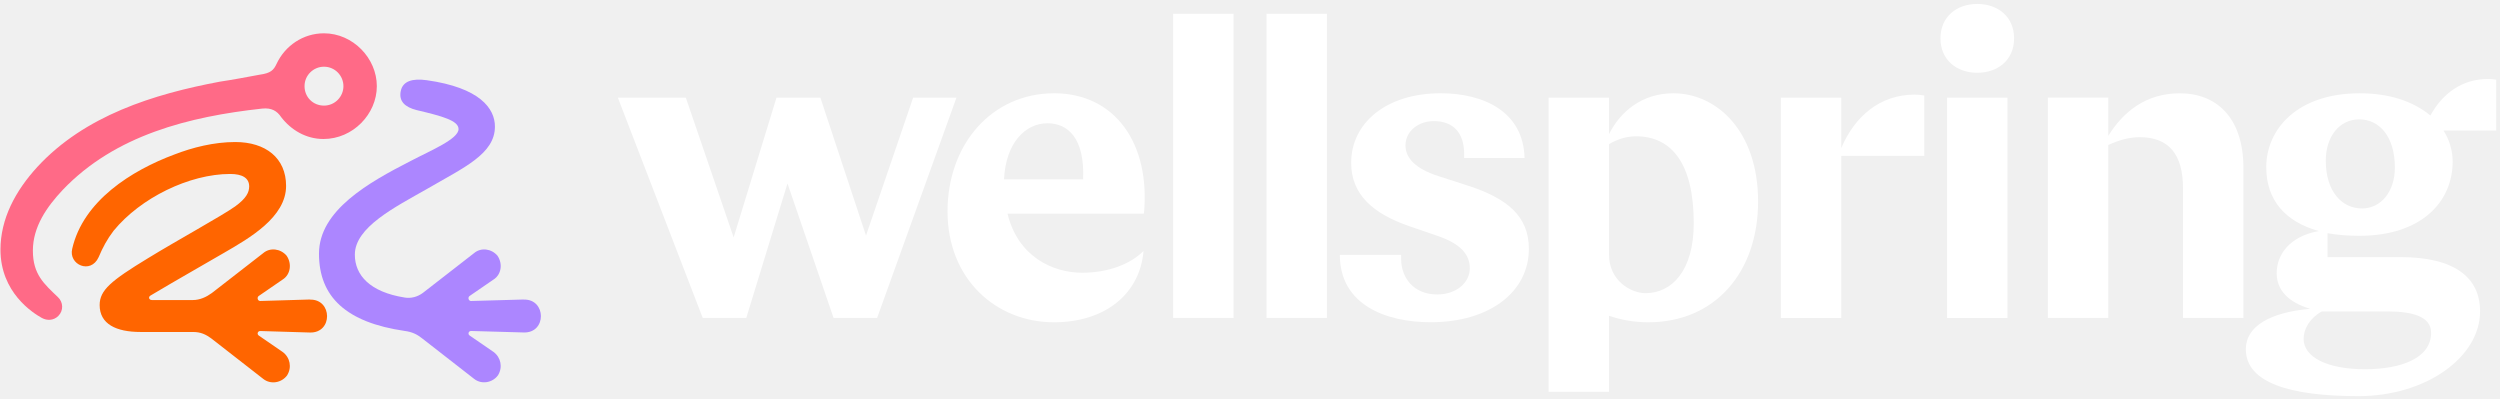
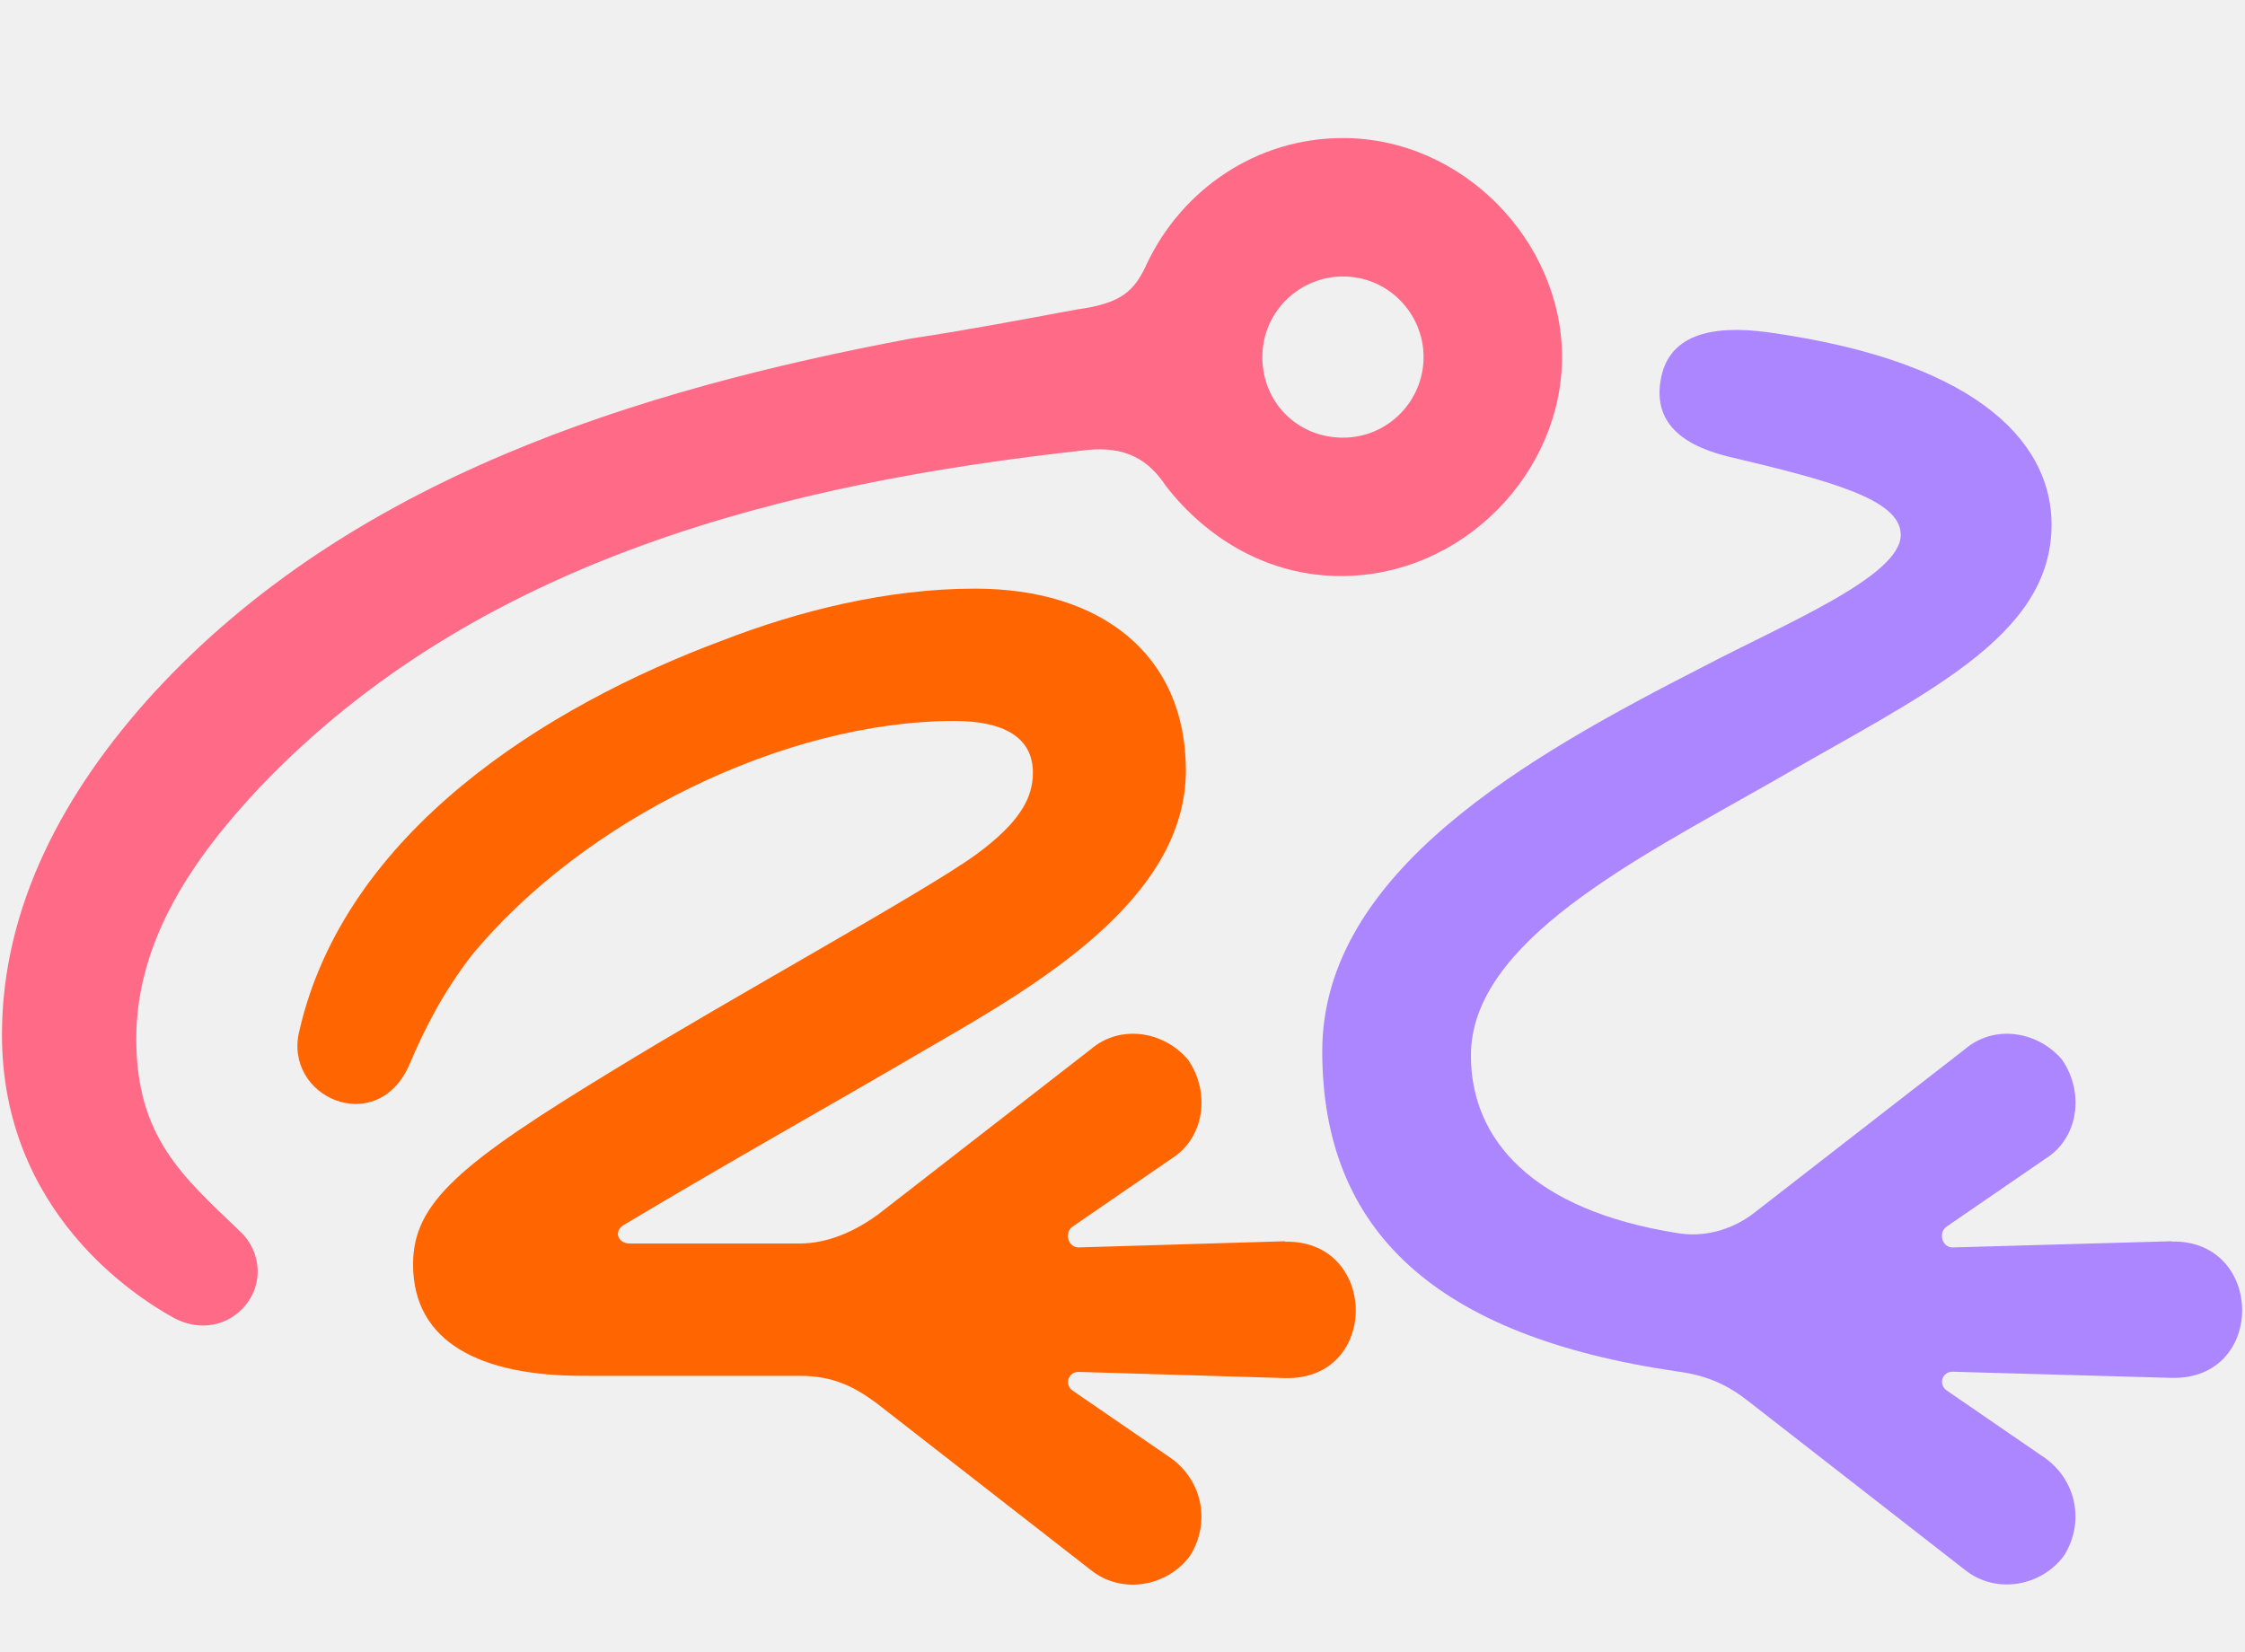
- <svg xmlns="http://www.w3.org/2000/svg" width="577" height="92" viewBox="0 0 577 92" fill="none">
+ <svg xmlns="http://www.w3.org/2000/svg" width="125" height="92" viewBox="0 0 125 92" fill="none">
  <path d="M71.556 69.125L60.048 69.469C59.474 69.469 59.244 68.666 59.704 68.321L65.225 64.527C67.067 63.379 67.412 60.848 66.144 59.006C64.76 57.393 62.35 57.049 60.737 58.432L48.885 67.638C47.622 68.556 46.124 69.251 44.511 69.251H35.075C34.387 69.251 34.157 68.562 34.731 68.217C41.291 64.303 45.659 61.892 51.76 58.322C57.511 54.988 66.029 50.155 66.029 42.906C66.029 36.46 61.311 32.781 54.291 32.781C49.344 32.781 44.397 34.05 40.253 35.657C30.358 39.336 19.2 46.355 16.669 57.404C15.75 61.083 20.927 63.385 22.764 59.361C23.683 57.174 24.721 55.217 26.214 53.266C32.424 45.672 43.702 40.151 53.138 40.151C55.899 40.151 57.511 41.069 57.511 43.026C57.511 44.409 56.823 45.787 54.291 47.629C51.416 49.701 40.717 55.567 34.157 59.596C25.645 64.773 22.999 66.96 22.999 70.409C22.999 74.783 26.793 76.62 32.435 76.62H44.517C46.359 76.62 47.507 77.194 48.775 78.118L60.742 87.439C62.47 88.822 65.001 88.357 66.264 86.635C67.412 84.793 66.953 82.491 65.231 81.228L59.709 77.434C59.25 77.09 59.48 76.401 60.053 76.401L71.561 76.746C76.853 76.86 76.738 69.037 71.561 69.152L71.556 69.125Z" fill="#FF6500" />
  <path d="M120.91 69.125L108.714 69.47C108.14 69.47 107.91 68.666 108.369 68.322L113.891 64.528C115.733 63.38 116.078 60.849 114.809 59.006C113.426 57.394 111.015 57.049 109.403 58.432L97.551 67.638C96.288 68.557 94.79 68.907 93.407 68.672C85.354 67.403 81.899 63.495 81.899 58.777C81.899 52.451 91.105 47.848 98.584 43.59C107.096 38.642 114.23 35.537 114.23 29.206C114.23 25.062 110.78 20.23 98.469 18.508C95.134 18.049 92.948 18.737 92.488 21.039C92.029 23.34 93.407 24.718 96.168 25.412C102.033 26.796 105.833 27.829 105.833 29.786C105.833 32.098 99.387 34.733 94.79 37.15C85.124 42.097 73.622 48.537 73.622 58.547C73.622 68.557 79.947 74.423 93.412 76.38C95.14 76.609 96.288 77.183 97.441 78.107L109.408 87.428C111.136 88.811 113.667 88.347 114.93 86.625C116.078 84.782 115.618 82.481 113.896 81.218L108.375 77.424C107.916 77.08 108.145 76.391 108.719 76.391L120.916 76.735C126.208 76.85 126.093 69.027 120.916 69.142L120.91 69.125Z" fill="#AC86FF" />
  <path d="M64.881 27.019C67.182 30.01 70.632 32.081 74.661 32.081C81.451 32.081 86.972 26.33 86.972 19.885C86.972 13.44 81.451 7.688 74.775 7.688C69.943 7.688 65.799 10.564 63.847 14.708C63.158 16.206 62.464 16.895 59.933 17.239C56.828 17.813 53.837 18.387 50.727 18.852C35.425 21.727 19.549 26.675 8.616 38.527C3.559 44.048 0.109 50.488 0.109 57.623C0.109 67.518 7.588 72.236 9.66 73.384C10.923 74.072 12.421 73.958 13.454 72.924C14.722 71.662 14.602 69.704 13.339 68.551C10.234 65.561 7.588 63.374 7.588 57.852C7.588 52.331 10.808 47.728 14.493 43.813C26.574 31.158 43.713 26.899 60.513 25.062C62.699 24.832 63.962 25.636 64.886 27.019H64.881ZM74.775 15.397C77.307 15.397 79.264 17.469 79.264 19.885C79.264 22.301 77.307 24.373 74.775 24.373C72.244 24.373 70.287 22.416 70.287 19.885C70.287 17.354 72.359 15.397 74.775 15.397Z" fill="#FF6A87" />
-   <path d="M210.752 22.537L199.873 54.376L189.344 22.537H179.214L169.325 54.791L158.287 22.537H142.603L162.19 73.384H172.239L181.751 42.343L192.389 73.384H202.437L220.751 22.537H210.752Z" fill="white" />
-   <path d="M243.264 21.53C229.023 21.53 218.69 33.164 218.69 48.81C218.69 64.456 229.925 74.384 243.264 74.384C255.099 74.384 263.119 67.763 263.923 57.934C260.812 61.045 255.597 62.947 249.78 62.947C242.958 62.947 234.938 59.235 232.532 49.307H263.923C264.021 48.706 263.988 49.706 264.021 49.307C265.552 33.044 257.303 21.525 243.258 21.525L243.264 21.53ZM249.982 41.391H231.729C232.128 32.967 236.643 28.451 241.76 28.451C246.374 28.451 250.387 31.759 249.982 41.391Z" fill="white" />
-   <path d="M284.702 3.178H270.762V73.383H284.702V3.178Z" fill="white" />
-   <path d="M306.258 3.178H292.318V73.383H306.258V3.178Z" fill="white" />
-   <path d="M338.934 42.895L332.111 40.686C326.393 38.882 324.386 36.275 324.386 33.563C324.386 30.256 327.393 27.948 330.908 27.948C335.522 27.948 337.928 30.758 337.928 35.569V36.471H351.868C351.617 25.723 342.34 21.525 332.51 21.525C319.871 21.525 311.851 28.446 311.851 37.57C311.851 44.89 316.864 49.302 325.288 52.21L332.007 54.517C337.124 56.321 339.229 58.732 339.229 61.941C339.229 65.15 336.222 67.96 331.707 67.96C326.19 67.96 323.381 64.046 323.381 59.733V58.831H309.238C309.238 70.36 319.865 74.373 330.198 74.373C343.837 74.373 352.863 67.353 352.863 57.426C352.863 49.805 347.746 45.792 338.923 42.884L338.934 42.895Z" fill="white" />
-   <path d="M386.206 21.53C378.984 21.53 373.971 25.745 371.363 30.961V22.536H357.423V90.434H371.363V72.88C374.271 73.886 377.382 74.384 380.389 74.384C395.833 74.384 405.766 62.849 405.766 46.503C405.766 30.157 396.139 21.53 386.206 21.53ZM379.787 67.665C376.376 67.665 371.363 64.729 371.363 58.809V33.262C373.069 32.262 375.173 31.458 377.579 31.458C385.905 31.458 390.918 37.849 390.918 51.516C390.918 62.548 385.801 67.665 379.782 67.665H379.787Z" fill="white" />
-   <path d="M424.965 34.17V22.537H411.025V73.389H424.965V35.98H444.121V22.039C443.618 21.941 442.618 21.837 441.913 21.837C433.887 21.837 428.071 26.85 424.965 34.17Z" fill="white" />
-   <path d="M463.326 22.537H449.386V73.389H463.326V22.537Z" fill="white" />
-   <path d="M503.141 21.53C495.22 21.53 490.004 25.844 486.593 31.36V22.531H472.653V73.383H486.593V33.464C488.999 32.36 491.409 31.66 493.815 31.66C500.534 31.66 503.841 35.569 503.841 43.496V73.383H517.782V38.784C517.782 27.052 511.462 21.536 503.141 21.536V21.53Z" fill="white" />
-   <path d="M576.123 18.393C575.702 18.311 574.855 18.223 574.265 18.223C568.251 18.223 563.714 21.574 560.937 26.659C556.787 23.231 551.173 21.531 544.613 21.531C530.169 21.531 523.051 29.857 523.051 38.582C523.051 46.301 527.567 51.221 535.188 53.326C528.469 54.529 525.457 58.743 525.457 63.051C525.457 66.966 528.163 69.77 533.181 71.273C524.156 72.077 518.339 75.171 518.339 80.6C518.339 88.39 528.671 91.43 544.317 91.43C559.963 91.43 572.4 82.404 572.4 71.875C572.4 64.052 566.54 59.339 553.977 59.339H537.194V53.823C539.403 54.222 541.906 54.425 544.514 54.425C558.958 54.425 566.075 46.503 566.075 37.275C566.075 34.667 565.228 32.071 563.965 30.135H576.123V18.393ZM551.074 71.88C556.935 71.88 561.101 73.11 561.101 76.795C561.101 82.595 554.338 85.219 545.815 85.219C537.292 85.219 531.673 82.513 531.673 78.2C531.673 75.893 533.127 73.384 535.887 71.88H551.074ZM545.115 48.11C540.6 48.11 536.789 44.3 536.789 37.078C536.789 31.562 539.9 27.55 544.514 27.55C549.128 27.55 552.736 31.464 552.736 38.685C552.736 44.103 549.626 48.116 545.115 48.116V48.11Z" fill="white" />
-   <path d="M456.356 0.91C451.666 0.91 447.861 3.807 447.861 8.853C447.861 13.899 451.666 16.796 456.356 16.796C461.047 16.796 464.852 13.899 464.852 8.853C464.852 3.807 461.047 0.91 456.356 0.91Z" fill="white" />
</svg>
